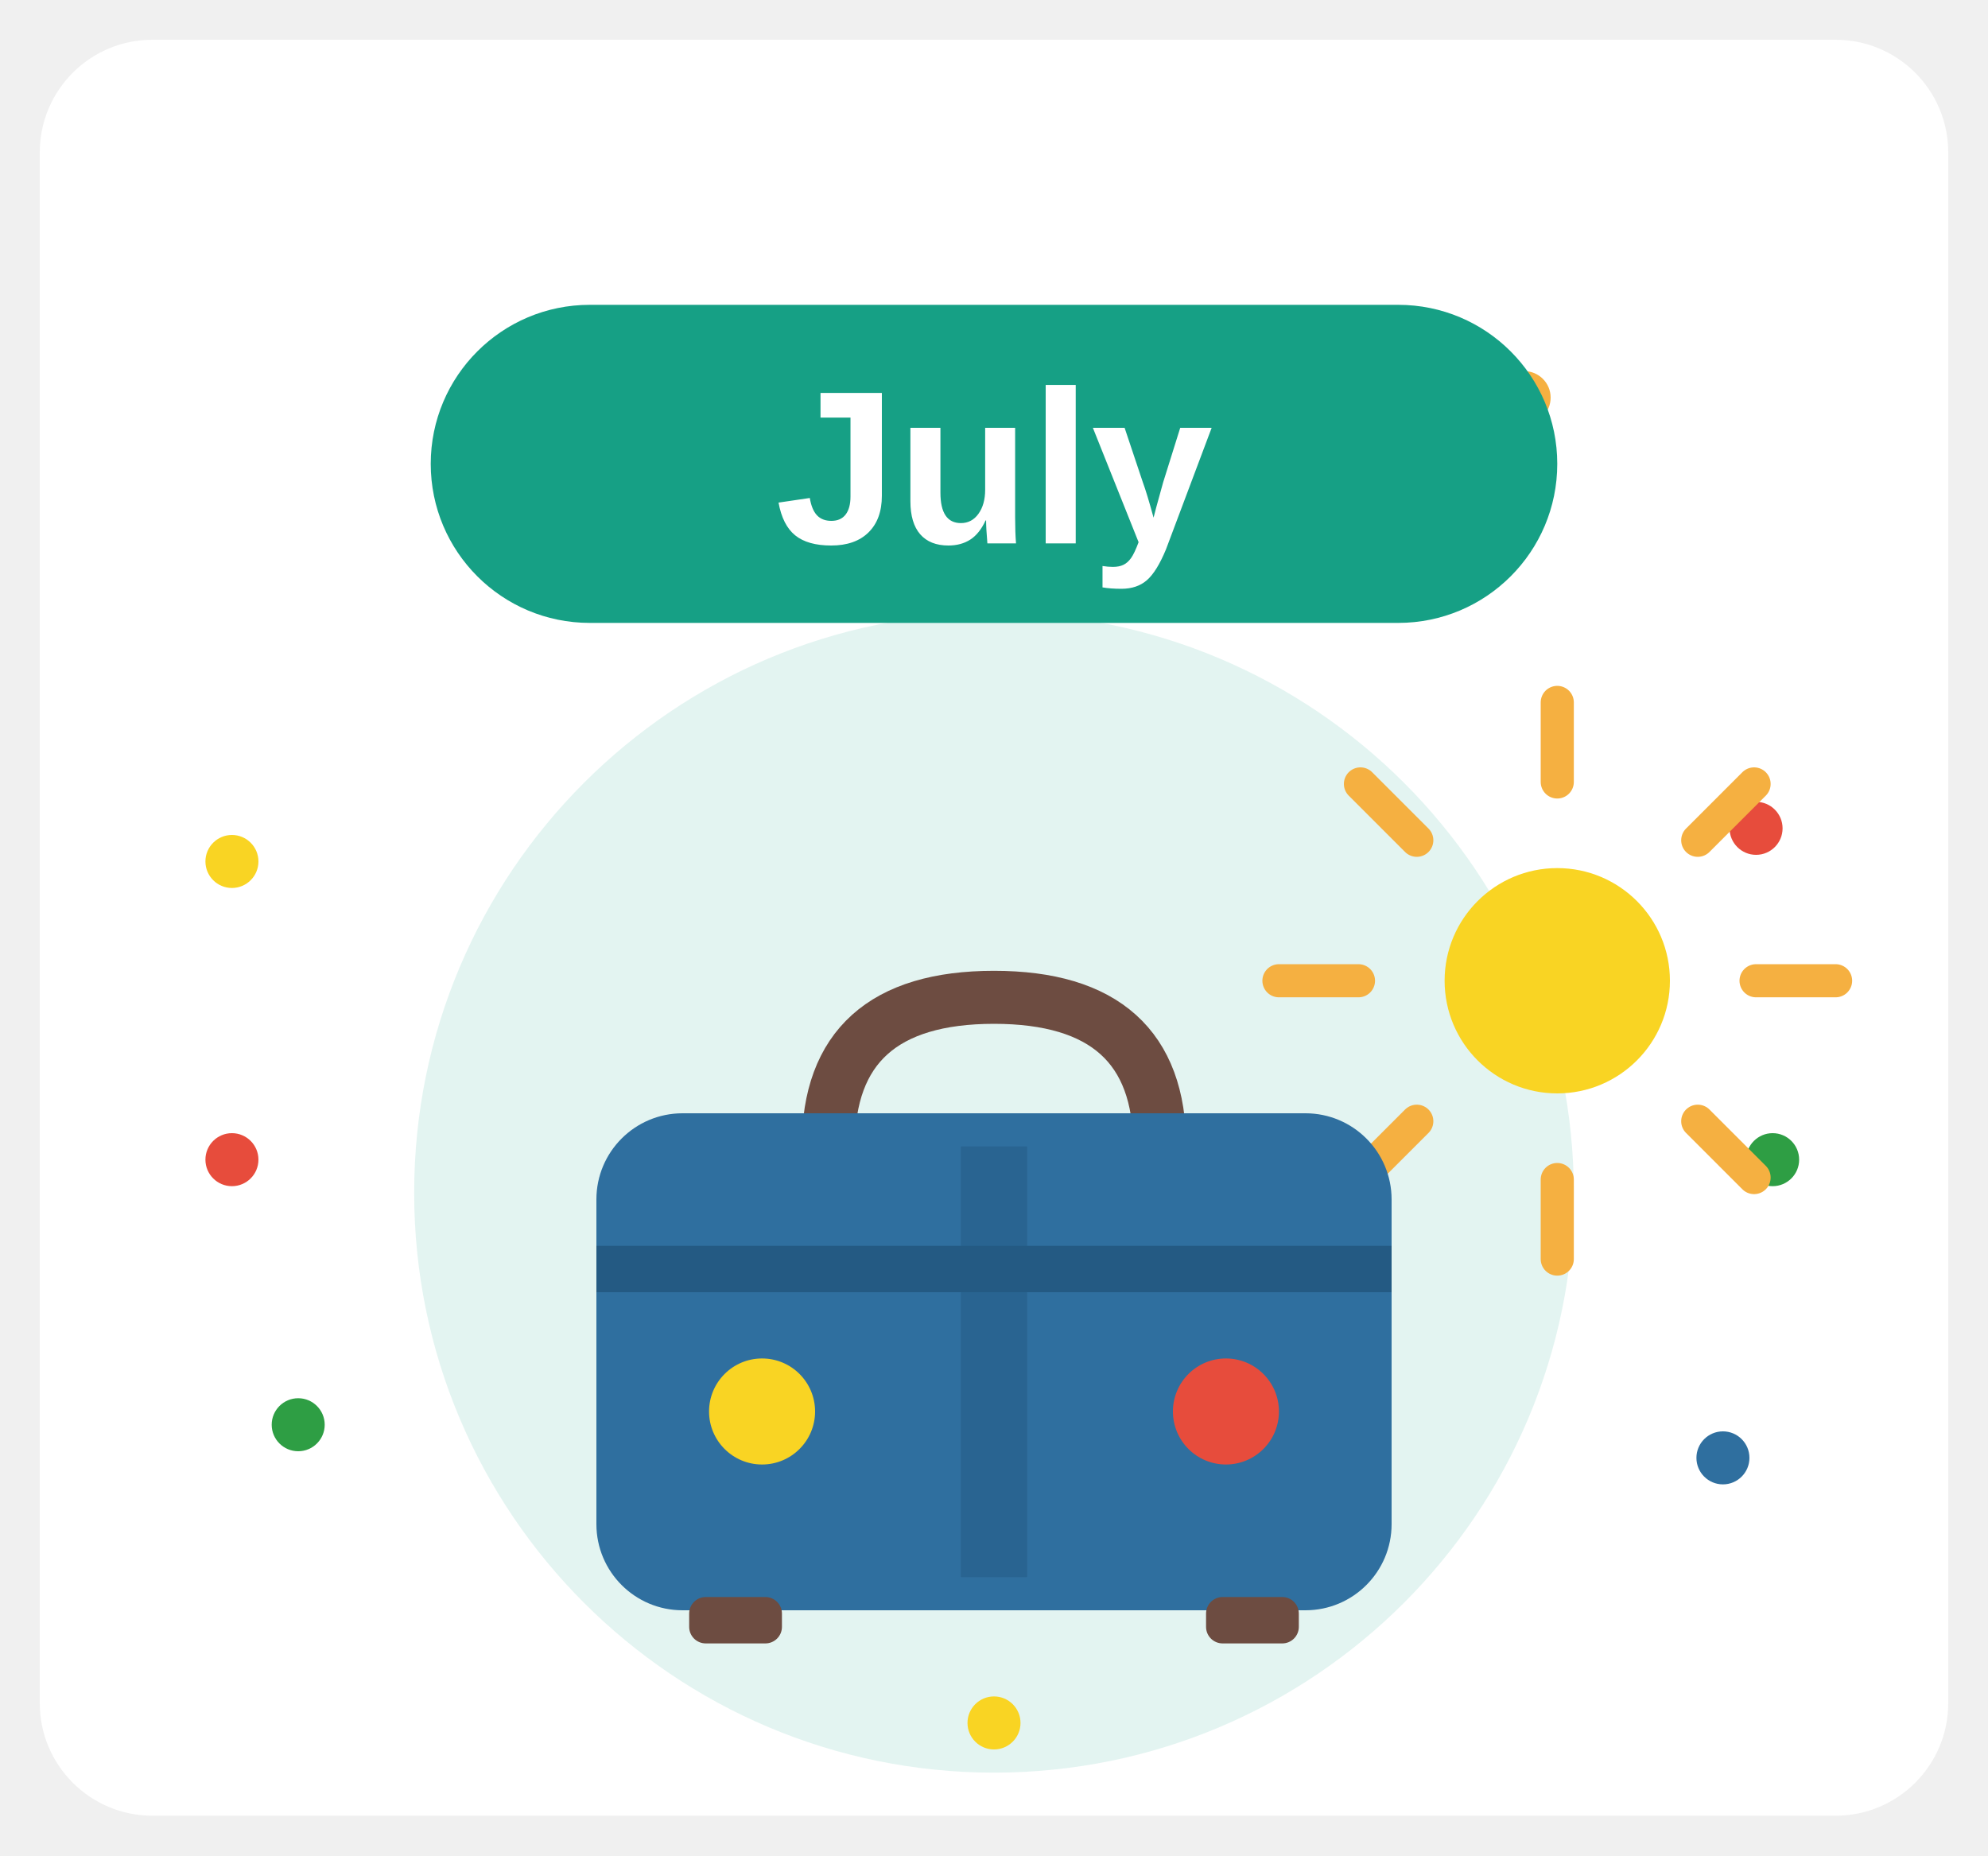
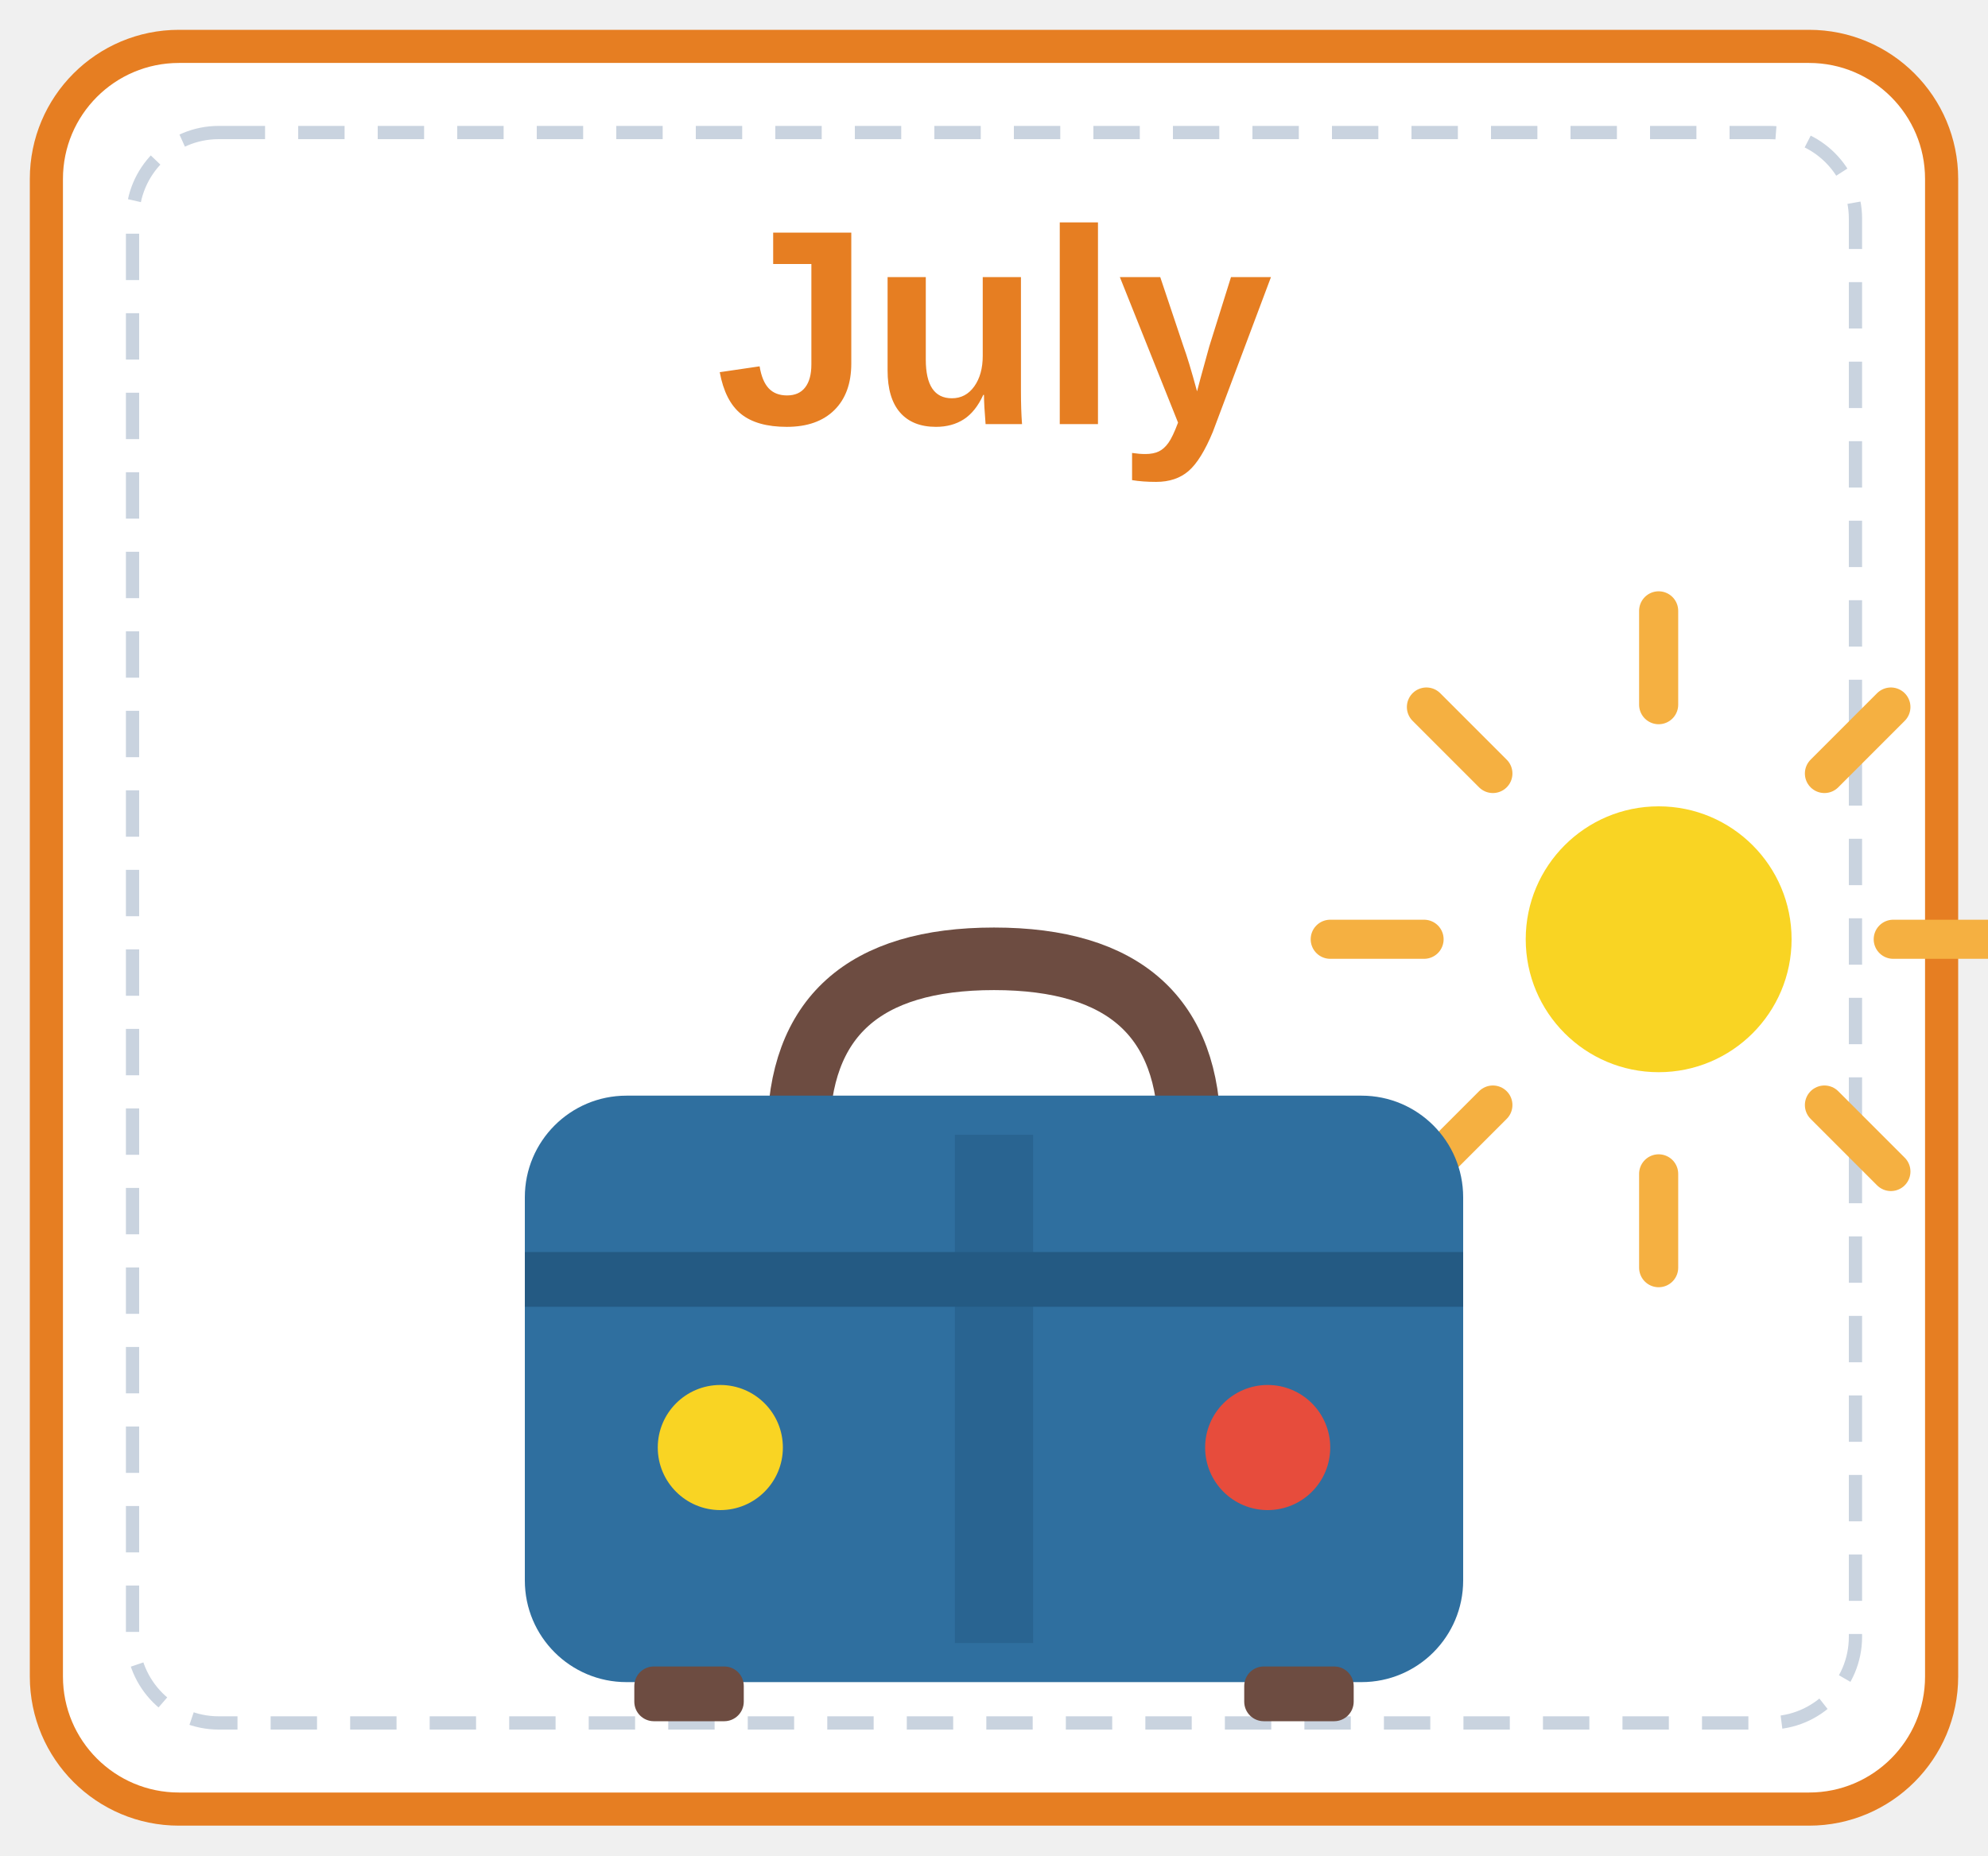
<svg xmlns="http://www.w3.org/2000/svg" viewBox="0 0 600 560" role="img" aria-label="July">
-   <rect x="12" y="12" width="576" height="536" rx="34" fill="#ffffff" />
-   <circle cx="300" cy="360" r="175" fill="#16a085" fill-opacity="0.12" />
-   <circle cx="70" cy="260" r="8" fill="#f9d423" />
-   <circle cx="530" cy="250" r="8" fill="#e74c3c" />
-   <circle cx="90" cy="430" r="8" fill="#2e9e44" />
-   <circle cx="520" cy="440" r="8" fill="#2f6f9f" />
-   <circle cx="150" cy="130" r="8" fill="#8e44ad" />
-   <circle cx="460" cy="120" r="8" fill="#f5b041" />
-   <circle cx="300" cy="520" r="8" fill="#f9d423" />
-   <circle cx="70" cy="350" r="8" fill="#e74c3c" />
-   <circle cx="535" cy="350" r="8" fill="#2e9e44" />
-   <rect x="130" y="92" width="340" height="96" rx="48" fill="#16a085" />
-   <text x="300" y="164" text-anchor="middle" font-family="Nunito, Arial, sans-serif" font-size="66" font-weight="800" fill="#ffffff">July</text>
-   <g transform="translate(0 46)">
+   <rect x="14" y="14" width="572" height="532" rx="40" fill="#ffffff" stroke="#e67e22" stroke-width="10" />
+   <rect x="40" y="40" width="520" height="480" rx="26" fill="none" stroke="#c9d3df" stroke-width="4" stroke-dasharray="14 10" />
+   <text x="300.0" y="128" text-anchor="middle" font-family="Nunito, Arial, sans-serif" font-size="84" font-weight="800" fill="#e67e22">July</text>
+   <g transform="translate(300 300) scale(1.18) translate(-300 -300) translate(0 36)">
    <line x1="530.0" y1="250.0" x2="554.0" y2="250.0" stroke="#f5b041" stroke-width="10" stroke-linecap="round" />
    <line x1="512.4" y1="292.4" x2="529.4" y2="309.4" stroke="#f5b041" stroke-width="10" stroke-linecap="round" />
    <line x1="470.0" y1="310.0" x2="470.0" y2="334.0" stroke="#f5b041" stroke-width="10" stroke-linecap="round" />
    <line x1="427.6" y1="292.4" x2="410.6" y2="309.4" stroke="#f5b041" stroke-width="10" stroke-linecap="round" />
    <line x1="410.0" y1="250.0" x2="386.0" y2="250.0" stroke="#f5b041" stroke-width="10" stroke-linecap="round" />
    <line x1="427.6" y1="207.6" x2="410.6" y2="190.6" stroke="#f5b041" stroke-width="10" stroke-linecap="round" />
    <line x1="470.0" y1="190.0" x2="470.0" y2="166.0" stroke="#f5b041" stroke-width="10" stroke-linecap="round" />
    <line x1="512.4" y1="207.6" x2="529.4" y2="190.6" stroke="#f5b041" stroke-width="10" stroke-linecap="round" />
    <circle cx="470" cy="250" r="34" fill="#f9d423" />
    <path d="M250 300 Q250 255 300 255 Q350 255 350 300" fill="none" stroke="#6d4c41" stroke-width="16" stroke-linecap="round" />
    <rect x="180" y="290" width="240" height="150" rx="26" fill="#2f6f9f" />
    <rect x="180" y="330" width="240" height="14" fill="#245a83" />
    <rect x="290" y="300" width="20" height="130" fill="#245a83" opacity="0.5" />
    <circle cx="230" cy="380" r="16" fill="#f9d423" />
    <circle cx="370" cy="380" r="16" fill="#e74c3c" />
    <rect x="208" y="436" width="28" height="14" rx="5" fill="#6d4c41" />
    <rect x="364" y="436" width="28" height="14" rx="5" fill="#6d4c41" />
  </g>
</svg>
